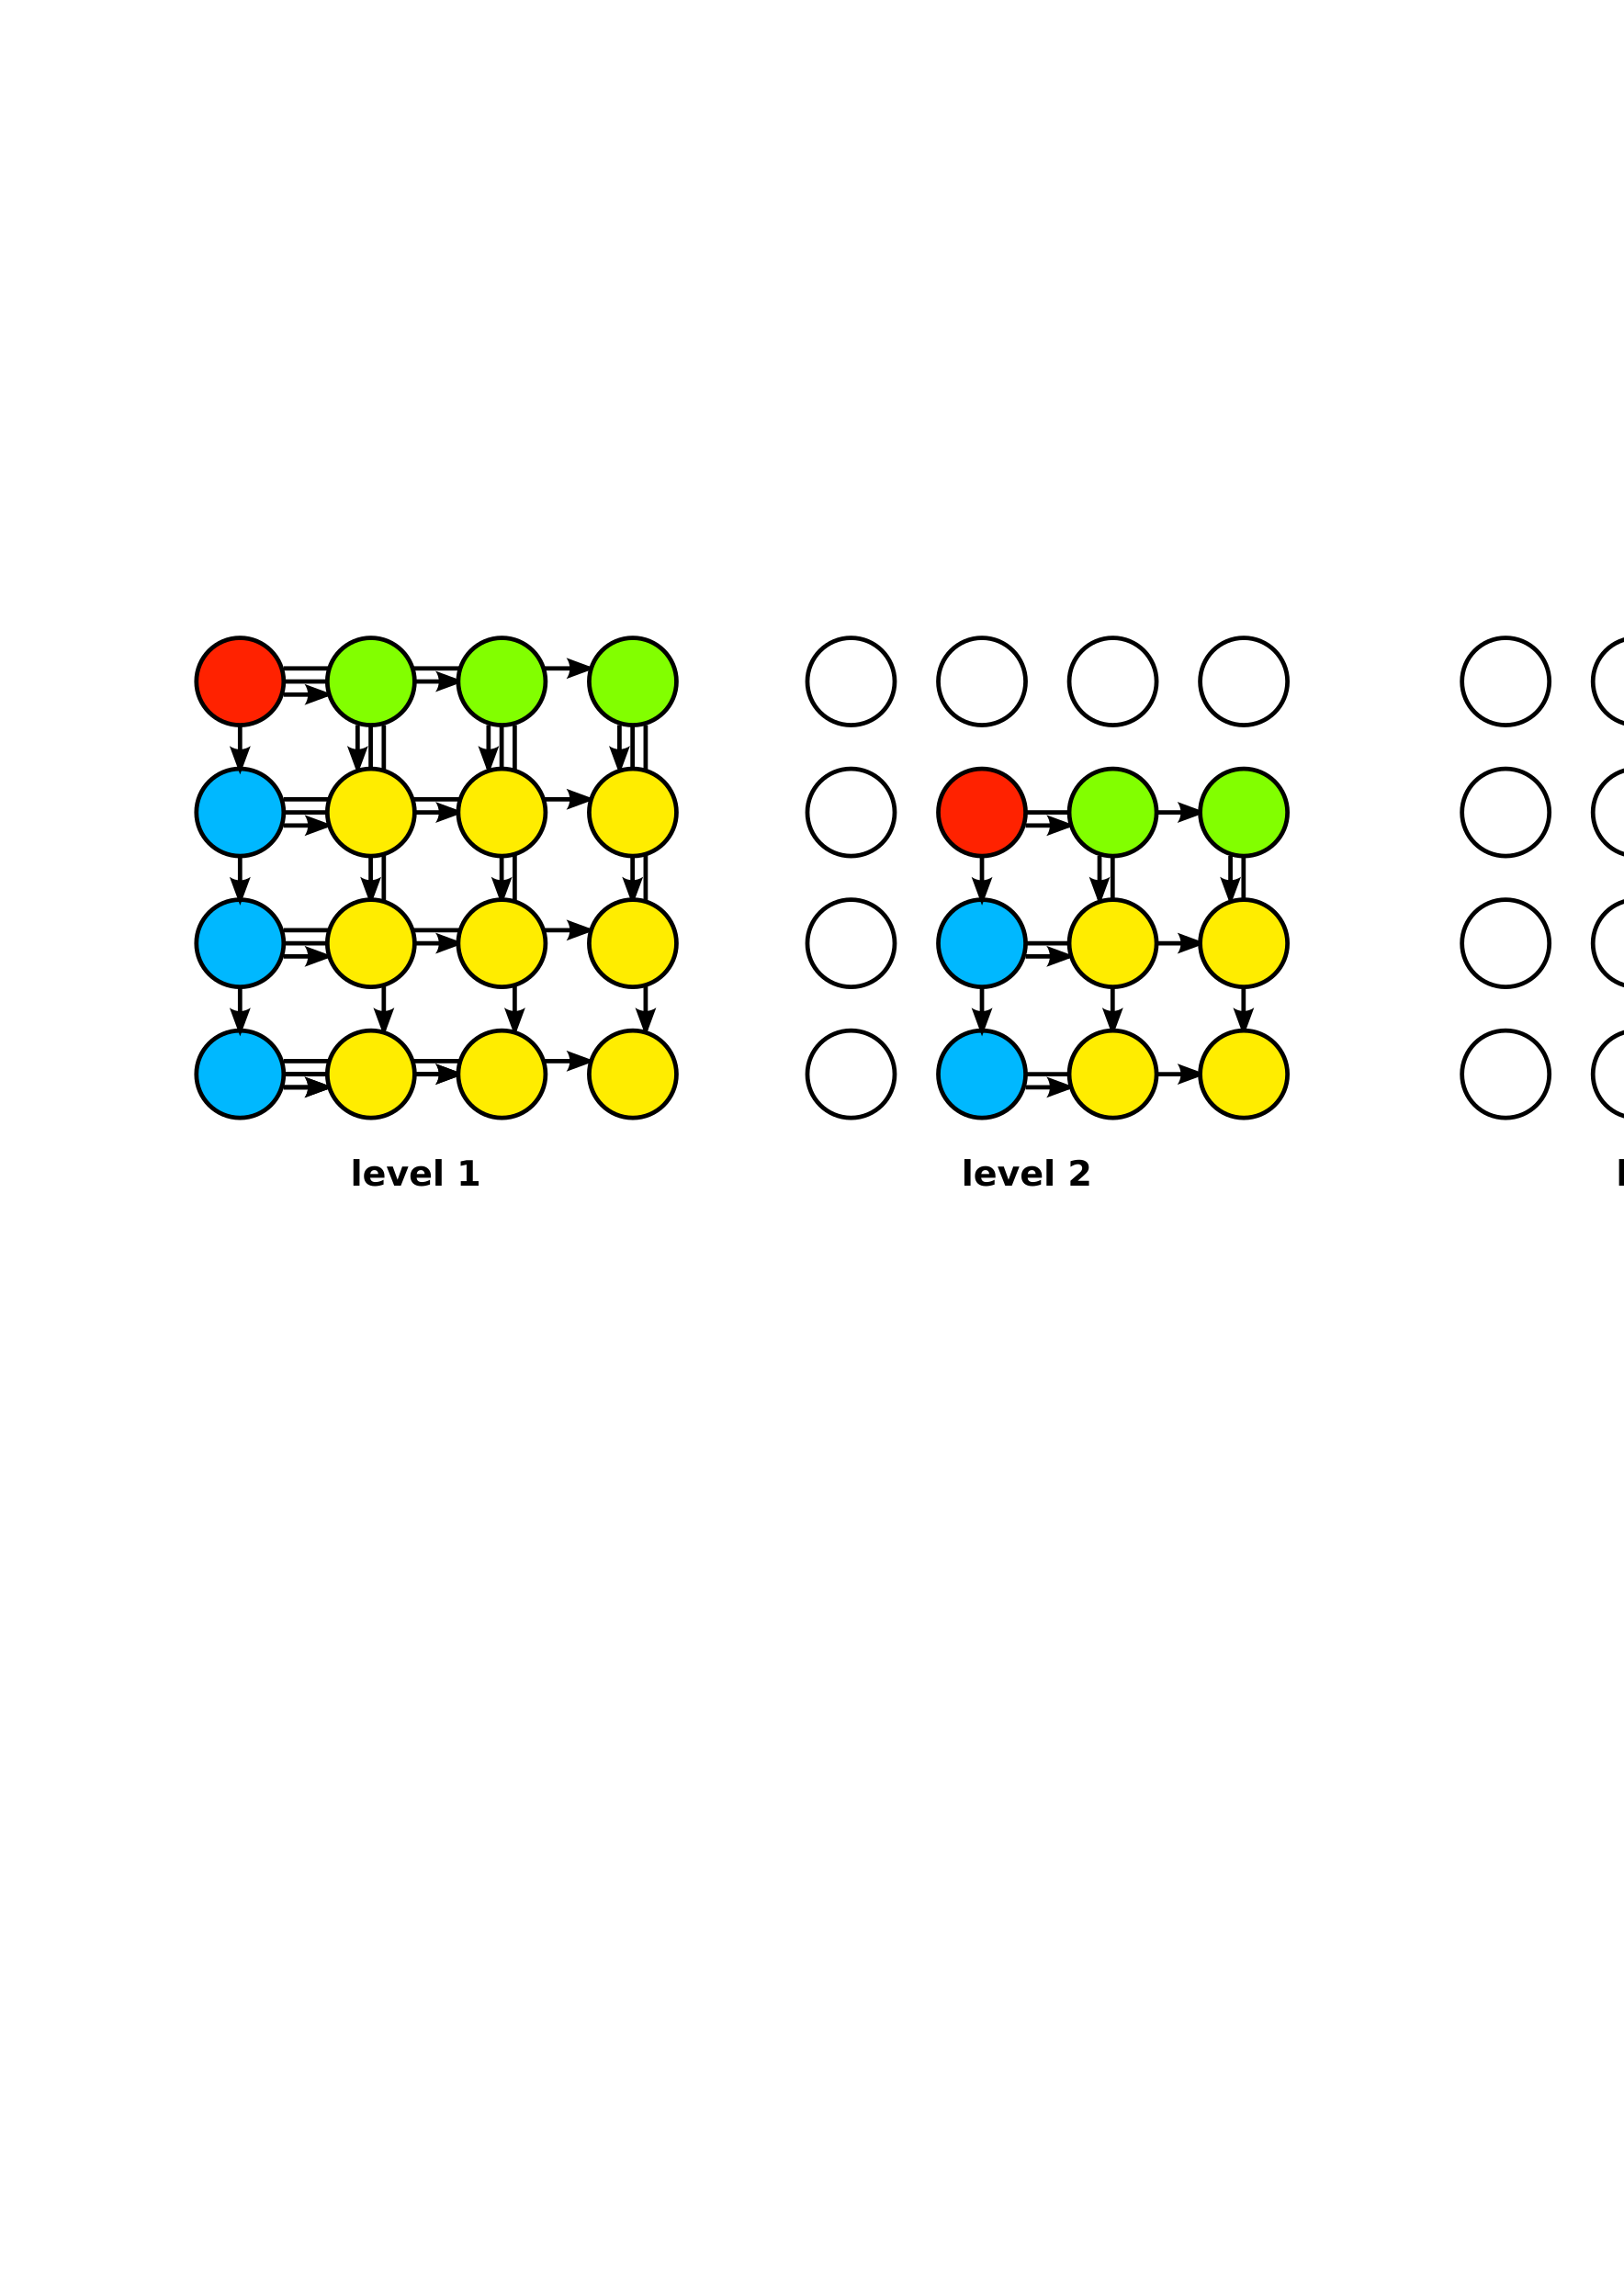
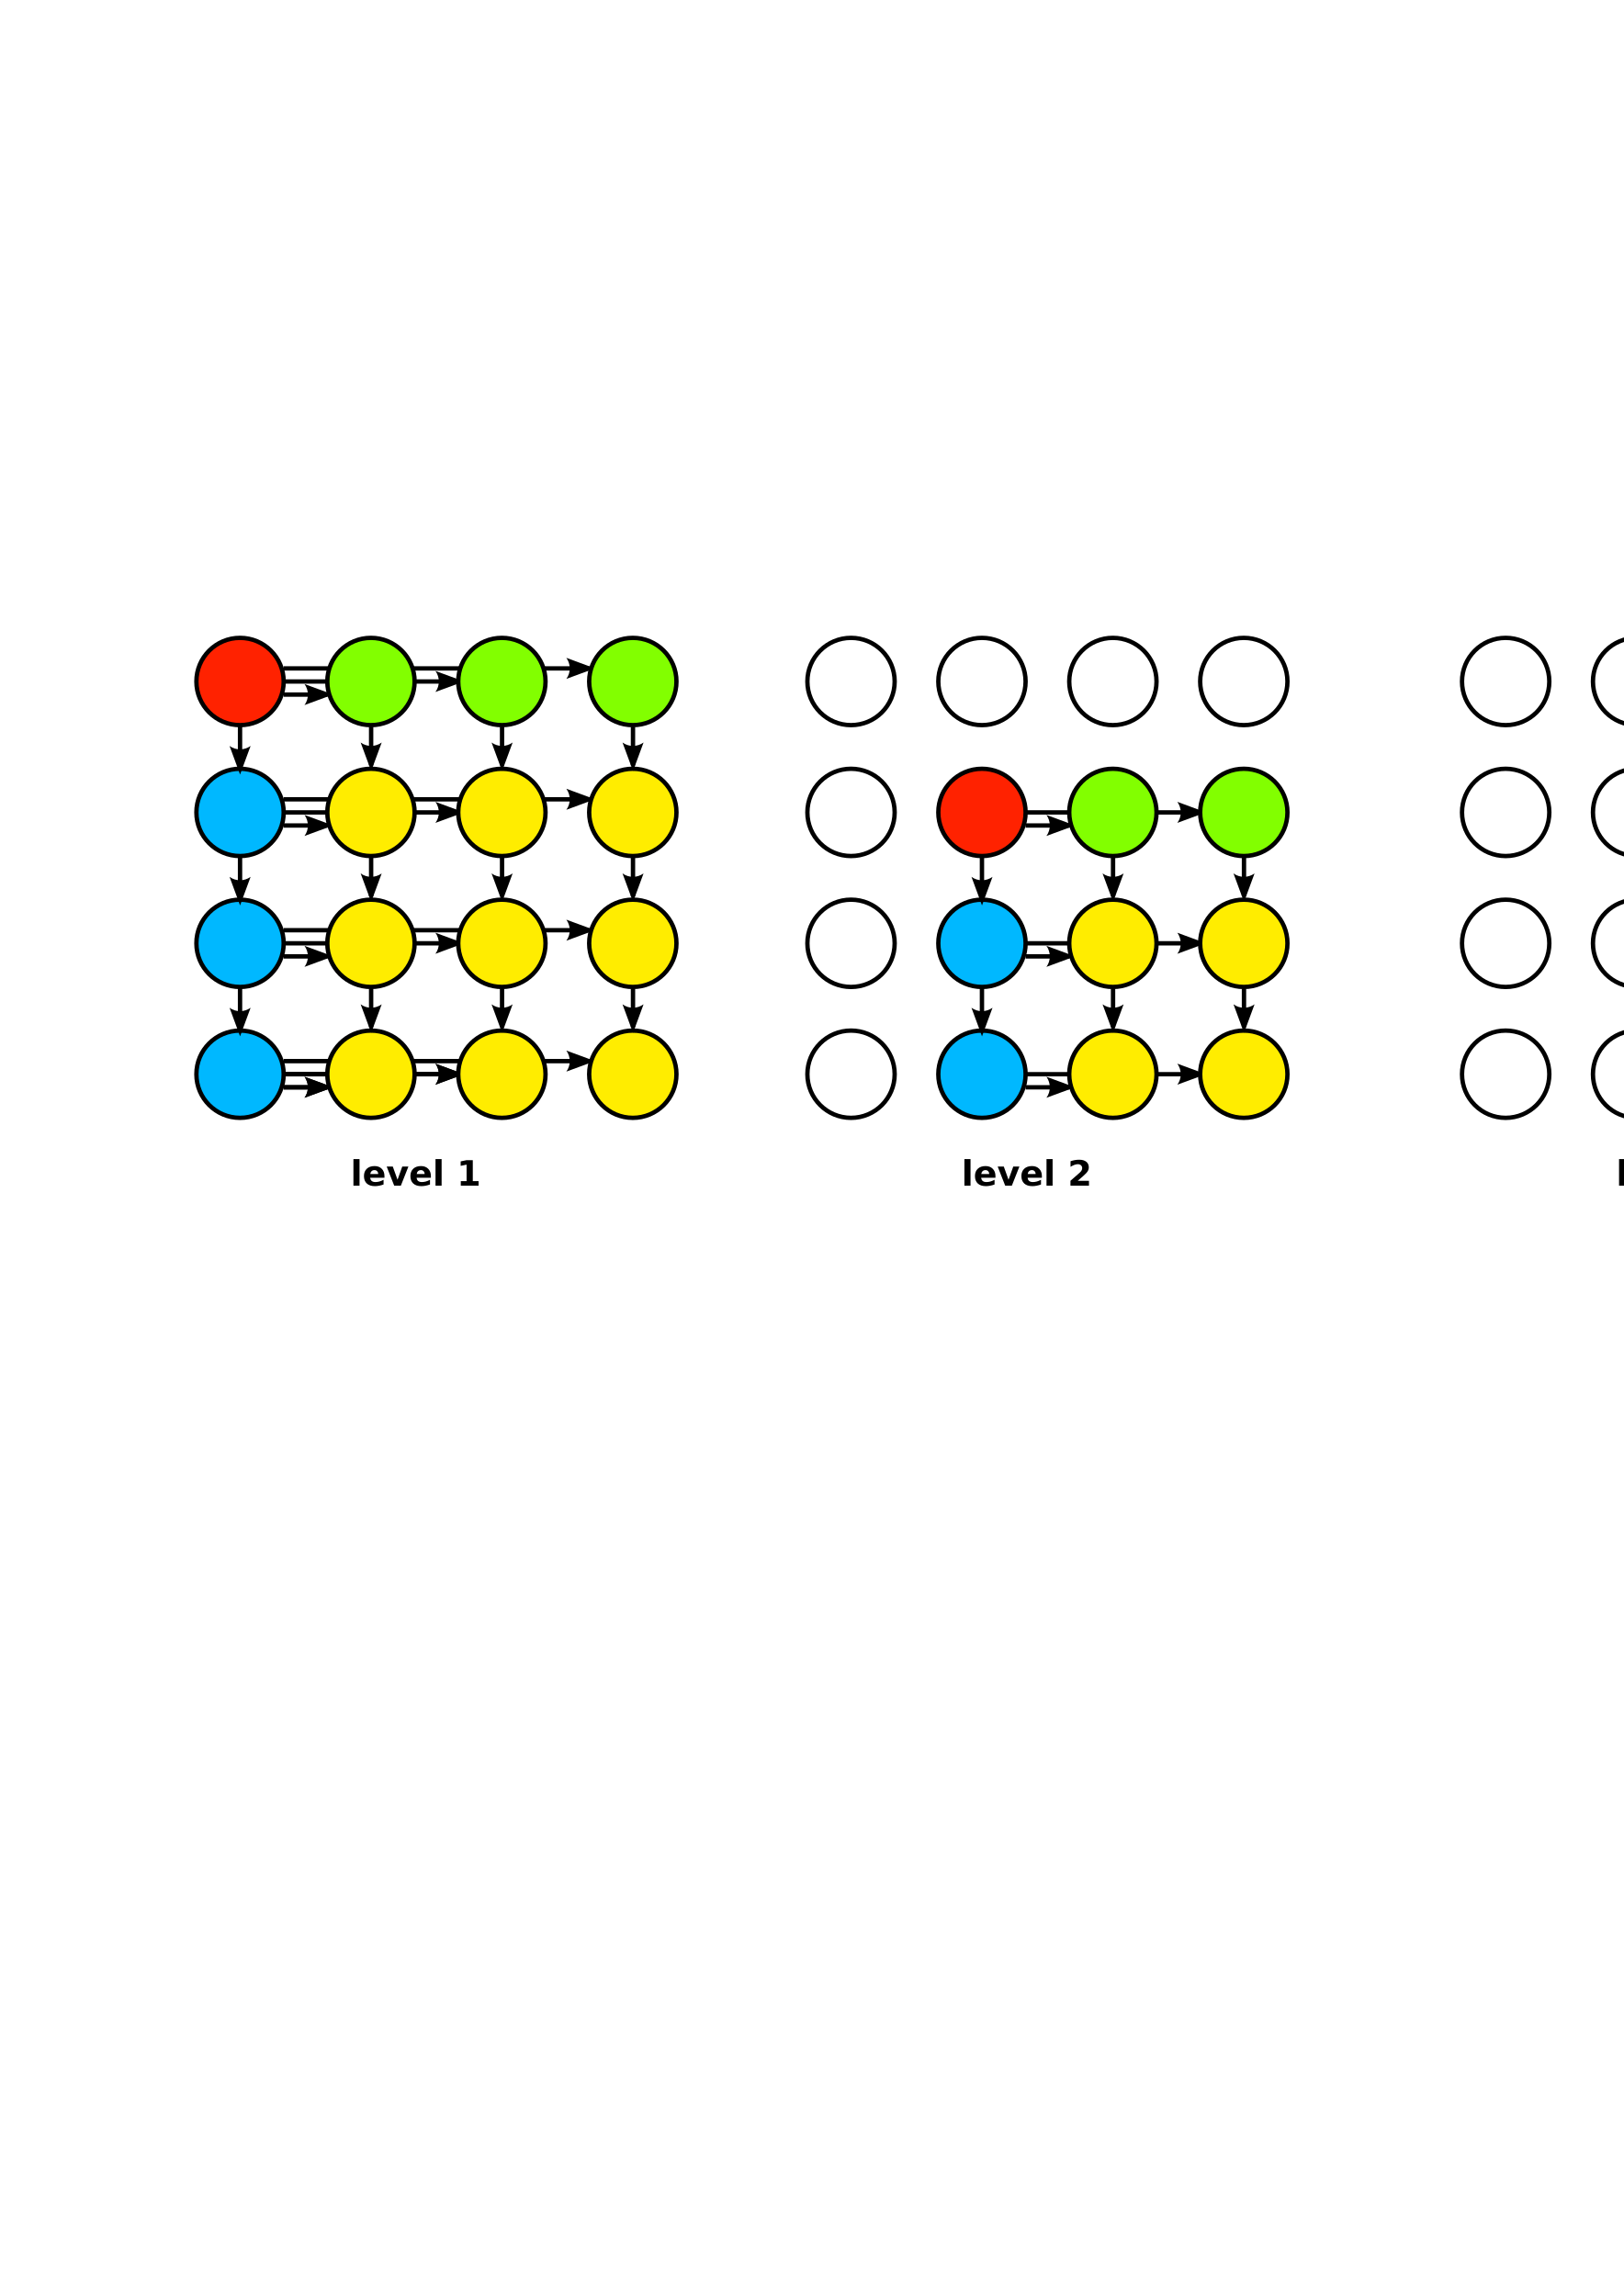
<svg xmlns="http://www.w3.org/2000/svg" width="744.094" height="1052.362" id="svg7899" version="1.1">
  <defs id="defs7901">
    <marker orient="auto" refY="0.0" refX="0.0" id="Arrow2Mend" style="overflow:visible;">
      <path id="path3854" style="fill-rule:evenodd;stroke-width:0.625;stroke-linejoin:round;" d="M 8.719,4.034 L -2.207,0.016 L 8.719,-4.002 C 6.973,-1.63 6.983,1.616 8.719,4.034 z " transform="scale(0.6) rotate(180) translate(0,0)" />
    </marker>
  </defs>
  <g id="layer1">
-     <g id="g8896" transform="matrix(0,1,-1,0,662.2463,202.3081)">
-       <path style="fill:none;stroke:#000000;stroke-width:2;stroke-linecap:butt;stroke-linejoin:miter;stroke-miterlimit:4;stroke-opacity:1;stroke-dasharray:none;marker-end:url(#Arrow2Mend)" d="m 130,366.362 140,0" id="path8898" />
-       <path id="path8900" d="m 130,372.362 80,0" style="fill:none;stroke:#000000;stroke-width:2;stroke-linecap:butt;stroke-linejoin:miter;stroke-miterlimit:4;stroke-opacity:1;stroke-dasharray:none;marker-end:url(#Arrow2Mend)" />
-       <path style="fill:none;stroke:#000000;stroke-width:2;stroke-linecap:butt;stroke-linejoin:miter;stroke-miterlimit:4;stroke-opacity:1;stroke-dasharray:none;marker-end:url(#Arrow2Mend)" d="m 130,378.362 20,0" id="path8902" />
-     </g>
-     <g transform="matrix(0,1,-1,0,602.2463,202.3081)" id="g8888">
-       <path id="path8890" d="m 130,366.362 140,0" style="fill:none;stroke:#000000;stroke-width:2;stroke-linecap:butt;stroke-linejoin:miter;stroke-miterlimit:4;stroke-opacity:1;stroke-dasharray:none;marker-end:url(#Arrow2Mend)" />
-       <path style="fill:none;stroke:#000000;stroke-width:2;stroke-linecap:butt;stroke-linejoin:miter;stroke-miterlimit:4;stroke-opacity:1;stroke-dasharray:none;marker-end:url(#Arrow2Mend)" d="m 130,372.362 80,0" id="path8892" />
-       <path id="path8894" d="m 130,378.362 20,0" style="fill:none;stroke:#000000;stroke-width:2;stroke-linecap:butt;stroke-linejoin:miter;stroke-miterlimit:4;stroke-opacity:1;stroke-dasharray:none;marker-end:url(#Arrow2Mend)" />
-     </g>
-     <g id="g8883" transform="matrix(0,1,-1,0,542.2463,202.3081)">
-       <path style="fill:none;stroke:#000000;stroke-width:2;stroke-linecap:butt;stroke-linejoin:miter;stroke-miterlimit:4;stroke-opacity:1;stroke-dasharray:none;marker-end:url(#Arrow2Mend)" d="m 130,366.362 140,0" id="path8877" />
-       <path id="path8879" d="m 130,372.362 80,0" style="fill:none;stroke:#000000;stroke-width:2;stroke-linecap:butt;stroke-linejoin:miter;stroke-miterlimit:4;stroke-opacity:1;stroke-dasharray:none;marker-end:url(#Arrow2Mend)" />
-       <path style="fill:none;stroke:#000000;stroke-width:2;stroke-linecap:butt;stroke-linejoin:miter;stroke-miterlimit:4;stroke-opacity:1;stroke-dasharray:none;marker-end:url(#Arrow2Mend)" d="m 130,378.362 20,0" id="path8881" />
-     </g>
+     <path id="path8881" d="m 170.079,333.071 0,17.717" style="fill:none;stroke:#000000;stroke-width:2;stroke-linecap:butt;stroke-linejoin:miter;stroke-miterlimit:4;stroke-opacity:1;stroke-dasharray:none;marker-end:url(#Arrow2Mend)" />
    <path style="fill:none;stroke:#000000;stroke-width:2;stroke-linecap:butt;stroke-linejoin:miter;stroke-miterlimit:4;stroke-opacity:1;stroke-dasharray:none;marker-end:url(#Arrow2Mend)" d="m 130,486.362 140,0" id="path8865" />
    <path style="fill:none;stroke:#000000;stroke-width:2;stroke-linecap:butt;stroke-linejoin:miter;stroke-miterlimit:4;stroke-opacity:1;stroke-dasharray:none;marker-end:url(#Arrow2Mend)" d="m 130,492.362 80,0" id="path8861" />
    <path id="path8863" d="m 130,498.362 20,0" style="fill:none;stroke:#000000;stroke-width:2;stroke-linecap:butt;stroke-linejoin:miter;stroke-miterlimit:4;stroke-opacity:1;stroke-dasharray:none;marker-end:url(#Arrow2Mend)" />
    <path id="path8867" d="m 130,492.362 80,0" style="fill:none;stroke:#000000;stroke-width:2;stroke-linecap:butt;stroke-linejoin:miter;stroke-miterlimit:4;stroke-opacity:1;stroke-dasharray:none;marker-end:url(#Arrow2Mend)" />
    <path style="fill:none;stroke:#000000;stroke-width:2;stroke-linecap:butt;stroke-linejoin:miter;stroke-miterlimit:4;stroke-opacity:1;stroke-dasharray:none;marker-end:url(#Arrow2Mend)" d="m 130,498.362 20,0" id="path8869" />
    <path style="fill:none;stroke:#000000;stroke-width:2;stroke-linecap:butt;stroke-linejoin:miter;stroke-miterlimit:4;stroke-opacity:1;stroke-dasharray:none;marker-end:url(#Arrow2Mend)" d="m 130,426.362 140,0" id="path8853" />
    <path id="path8855" d="m 130,432.362 80,0" style="fill:none;stroke:#000000;stroke-width:2;stroke-linecap:butt;stroke-linejoin:miter;stroke-miterlimit:4;stroke-opacity:1;stroke-dasharray:none;marker-end:url(#Arrow2Mend)" />
    <path style="fill:none;stroke:#000000;stroke-width:2;stroke-linecap:butt;stroke-linejoin:miter;stroke-miterlimit:4;stroke-opacity:1;stroke-dasharray:none;marker-end:url(#Arrow2Mend)" d="m 130,438.362 20,0" id="path8857" />
    <path id="path8847" d="m 130,366.362 140,0" style="fill:none;stroke:#000000;stroke-width:2;stroke-linecap:butt;stroke-linejoin:miter;stroke-miterlimit:4;stroke-opacity:1;stroke-dasharray:none;marker-end:url(#Arrow2Mend)" />
    <path style="fill:none;stroke:#000000;stroke-width:2;stroke-linecap:butt;stroke-linejoin:miter;stroke-miterlimit:4;stroke-opacity:1;stroke-dasharray:none;marker-end:url(#Arrow2Mend)" d="m 130,372.362 80,0" id="path8849" />
    <path id="path8851" d="m 130,378.362 20,0" style="fill:none;stroke:#000000;stroke-width:2;stroke-linecap:butt;stroke-linejoin:miter;stroke-miterlimit:4;stroke-opacity:1;stroke-dasharray:none;marker-end:url(#Arrow2Mend)" />
    <path style="fill:none;stroke:#000000;stroke-width:2;stroke-linecap:butt;stroke-linejoin:miter;stroke-miterlimit:4;stroke-opacity:1;stroke-dasharray:none;marker-end:url(#Arrow2Mend)" d="m 130,306.362 140,0" id="path8653" />
    <path id="path8837" d="m 130,312.362 80,0" style="fill:none;stroke:#000000;stroke-width:2;stroke-linecap:butt;stroke-linejoin:miter;stroke-miterlimit:4;stroke-opacity:1;stroke-dasharray:none;marker-end:url(#Arrow2Mend)" />
    <path style="fill:none;stroke:#000000;stroke-width:2;stroke-linecap:butt;stroke-linejoin:miter;stroke-miterlimit:4;stroke-opacity:1;stroke-dasharray:none;marker-end:url(#Arrow2Mend)" d="m 130,318.362 20,0" id="path8839" />
    <path style="fill:#ff2200;fill-opacity:1;stroke:#000000;stroke-width:2;stroke-linejoin:miter;stroke-miterlimit:4;stroke-opacity:1;stroke-dasharray:none;stroke-dashoffset:0" id="path7909" d="m 130,372.362 a 20,20 0 1 1 -40,0 20,20 0 1 1 40,0 z" transform="translate(0,-60)" />
    <path style="fill:#82ff00;fill-opacity:1;stroke:#000000;stroke-width:2;stroke-linejoin:miter;stroke-miterlimit:4;stroke-opacity:1;stroke-dasharray:none;stroke-dashoffset:0" id="path8421" d="m 130,372.362 a 20,20 0 1 1 -40,0 20,20 0 1 1 40,0 z" transform="translate(60,-60)" />
    <path transform="translate(120,-60)" d="m 130,372.362 a 20,20 0 1 1 -40,0 20,20 0 1 1 40,0 z" id="path8423" style="fill:#82ff00;fill-opacity:1;stroke:#000000;stroke-width:2;stroke-linejoin:miter;stroke-miterlimit:4;stroke-opacity:1;stroke-dasharray:none;stroke-dashoffset:0" />
    <path style="fill:#82ff00;fill-opacity:1;stroke:#000000;stroke-width:2;stroke-linejoin:miter;stroke-miterlimit:4;stroke-opacity:1;stroke-dasharray:none;stroke-dashoffset:0" id="path8425" d="m 130,372.362 a 20,20 0 1 1 -40,0 20,20 0 1 1 40,0 z" transform="translate(180,-60)" />
    <path d="m 130,372.362 a 20,20 0 1 1 -40,0 20,20 0 1 1 40,0 z" id="path8427" style="fill:#00b8ff;fill-opacity:1;stroke:#000000;stroke-width:2;stroke-linejoin:miter;stroke-miterlimit:4;stroke-opacity:1;stroke-dasharray:none;stroke-dashoffset:0" />
    <path transform="translate(60,0)" d="m 130,372.362 a 20,20 0 1 1 -40,0 20,20 0 1 1 40,0 z" id="path8429" style="fill:#ffed00;fill-opacity:1;stroke:#000000;stroke-width:2;stroke-linejoin:miter;stroke-miterlimit:4;stroke-opacity:1;stroke-dasharray:none;stroke-dashoffset:0" />
    <path style="fill:#ffed00;fill-opacity:1;stroke:#000000;stroke-width:2;stroke-linejoin:miter;stroke-miterlimit:4;stroke-opacity:1;stroke-dasharray:none;stroke-dashoffset:0" id="path8431" d="m 130,372.362 a 20,20 0 1 1 -40,0 20,20 0 1 1 40,0 z" transform="translate(120,0)" />
    <path transform="translate(180,0)" d="m 130,372.362 a 20,20 0 1 1 -40,0 20,20 0 1 1 40,0 z" id="path8433" style="fill:#ffed00;fill-opacity:1;stroke:#000000;stroke-width:2;stroke-linejoin:miter;stroke-miterlimit:4;stroke-opacity:1;stroke-dasharray:none;stroke-dashoffset:0" />
    <path d="m 130,372.362 a 20,20 0 1 1 -40,0 20,20 0 1 1 40,0 z" id="path8435" style="fill:#00b8ff;fill-opacity:1;stroke:#000000;stroke-width:2;stroke-linejoin:miter;stroke-miterlimit:4;stroke-opacity:1;stroke-dasharray:none;stroke-dashoffset:0" transform="translate(0,60)" />
    <path transform="translate(60,60)" d="m 130,372.362 a 20,20 0 1 1 -40,0 20,20 0 1 1 40,0 z" id="path8437" style="fill:#ffed00;fill-opacity:1;stroke:#000000;stroke-width:2;stroke-linejoin:miter;stroke-miterlimit:4;stroke-opacity:1;stroke-dasharray:none;stroke-dashoffset:0" />
    <path style="fill:#ffed00;fill-opacity:1;stroke:#000000;stroke-width:2;stroke-linejoin:miter;stroke-miterlimit:4;stroke-opacity:1;stroke-dasharray:none;stroke-dashoffset:0" id="path8439" d="m 130,372.362 a 20,20 0 1 1 -40,0 20,20 0 1 1 40,0 z" transform="translate(120,60)" />
    <path transform="translate(180,60)" d="m 130,372.362 a 20,20 0 1 1 -40,0 20,20 0 1 1 40,0 z" id="path8441" style="fill:#ffed00;fill-opacity:1;stroke:#000000;stroke-width:2;stroke-linejoin:miter;stroke-miterlimit:4;stroke-opacity:1;stroke-dasharray:none;stroke-dashoffset:0" />
    <path transform="translate(0,120)" style="fill:#00b8ff;fill-opacity:1;stroke:#000000;stroke-width:2;stroke-linejoin:miter;stroke-miterlimit:4;stroke-opacity:1;stroke-dasharray:none;stroke-dashoffset:0" id="path8443" d="m 130,372.362 a 20,20 0 1 1 -40,0 20,20 0 1 1 40,0 z" />
    <path style="fill:#ffed00;fill-opacity:1;stroke:#000000;stroke-width:2;stroke-linejoin:miter;stroke-miterlimit:4;stroke-opacity:1;stroke-dasharray:none;stroke-dashoffset:0" id="path8445" d="m 130,372.362 a 20,20 0 1 1 -40,0 20,20 0 1 1 40,0 z" transform="translate(60,120)" />
    <path transform="translate(120,120)" d="m 130,372.362 a 20,20 0 1 1 -40,0 20,20 0 1 1 40,0 z" id="path8447" style="fill:#ffed00;fill-opacity:1;stroke:#000000;stroke-width:2;stroke-linejoin:miter;stroke-miterlimit:4;stroke-opacity:1;stroke-dasharray:none;stroke-dashoffset:0" />
    <path style="fill:#ffed00;fill-opacity:1;stroke:#000000;stroke-width:2;stroke-linejoin:miter;stroke-miterlimit:4;stroke-opacity:1;stroke-dasharray:none;stroke-dashoffset:0" id="path8449" d="m 130,372.362 a 20,20 0 1 1 -40,0 20,20 0 1 1 40,0 z" transform="translate(180,120)" />
    <path id="path8841" d="m 110,332.362 0,20" style="fill:none;stroke:#000000;stroke-width:2;stroke-linecap:butt;stroke-linejoin:miter;stroke-miterlimit:4;stroke-opacity:1;stroke-dasharray:none;marker-end:url(#Arrow2Mend)" />
    <path style="fill:none;stroke:#000000;stroke-width:2;stroke-linecap:butt;stroke-linejoin:miter;stroke-miterlimit:4;stroke-opacity:1;stroke-dasharray:none;marker-end:url(#Arrow2Mend)" d="m 110,392.362 0,20" id="path8843" />
    <path id="path8845" d="m 110,452.362 0,20" style="fill:none;stroke:#000000;stroke-width:2;stroke-linecap:butt;stroke-linejoin:miter;stroke-miterlimit:4;stroke-opacity:1;stroke-dasharray:none;marker-end:url(#Arrow2Mend)" />
-     <path style="fill:none;stroke:#000000;stroke-width:2;stroke-linecap:butt;stroke-linejoin:miter;stroke-miterlimit:4;stroke-opacity:1;stroke-dasharray:none;marker-end:url(#Arrow2Mend)" d="m 569.884,392.308 0,80" id="path8916" />
-     <path id="path8918" d="m 563.884,392.308 0,20" style="fill:none;stroke:#000000;stroke-width:2;stroke-linecap:butt;stroke-linejoin:miter;stroke-miterlimit:4;stroke-opacity:1;stroke-dasharray:none;marker-end:url(#Arrow2Mend)" />
-     <path id="path8924" d="m 509.884,392.308 0,80" style="fill:none;stroke:#000000;stroke-width:2;stroke-linecap:butt;stroke-linejoin:miter;stroke-miterlimit:4;stroke-opacity:1;stroke-dasharray:none;marker-end:url(#Arrow2Mend)" />
-     <path style="fill:none;stroke:#000000;stroke-width:2;stroke-linecap:butt;stroke-linejoin:miter;stroke-miterlimit:4;stroke-opacity:1;stroke-dasharray:none;marker-end:url(#Arrow2Mend)" d="m 503.884,392.308 0,20" id="path8926" />
    <path style="fill:none;stroke:#000000;stroke-width:2;stroke-linecap:butt;stroke-linejoin:miter;stroke-miterlimit:4;stroke-opacity:1;stroke-dasharray:none;marker-end:url(#Arrow2Mend)" d="m 470,492.362 80,0" id="path8940" />
    <path id="path8942" d="m 470,498.362 20,0" style="fill:none;stroke:#000000;stroke-width:2;stroke-linecap:butt;stroke-linejoin:miter;stroke-miterlimit:4;stroke-opacity:1;stroke-dasharray:none;marker-end:url(#Arrow2Mend)" />
    <path id="path8946" d="m 470,432.362 80,0" style="fill:none;stroke:#000000;stroke-width:2;stroke-linecap:butt;stroke-linejoin:miter;stroke-miterlimit:4;stroke-opacity:1;stroke-dasharray:none;marker-end:url(#Arrow2Mend)" />
    <path style="fill:none;stroke:#000000;stroke-width:2;stroke-linecap:butt;stroke-linejoin:miter;stroke-miterlimit:4;stroke-opacity:1;stroke-dasharray:none;marker-end:url(#Arrow2Mend)" d="m 470,438.362 20,0" id="path8948" />
    <path style="fill:none;stroke:#000000;stroke-width:2;stroke-linecap:butt;stroke-linejoin:miter;stroke-miterlimit:4;stroke-opacity:1;stroke-dasharray:none;marker-end:url(#Arrow2Mend)" d="m 470,372.362 80,0" id="path8952" />
    <path id="path8954" d="m 470,378.362 20,0" style="fill:none;stroke:#000000;stroke-width:2;stroke-linecap:butt;stroke-linejoin:miter;stroke-miterlimit:4;stroke-opacity:1;stroke-dasharray:none;marker-end:url(#Arrow2Mend)" />
    <path d="m 130,372.362 a 20,20 0 1 1 -40,0 20,20 0 1 1 40,0 z" id="path8956" style="fill:#ff2200;fill-opacity:1;stroke:#000000;stroke-width:2;stroke-linejoin:miter;stroke-miterlimit:4;stroke-opacity:1;stroke-dasharray:none;stroke-dashoffset:0" transform="translate(340,0)" />
    <path transform="translate(400,0)" d="m 130,372.362 a 20,20 0 1 1 -40,0 20,20 0 1 1 40,0 z" id="path8958" style="fill:#82ff00;fill-opacity:1;stroke:#000000;stroke-width:2;stroke-linejoin:miter;stroke-miterlimit:4;stroke-opacity:1;stroke-dasharray:none;stroke-dashoffset:0" />
    <path style="fill:#82ff00;fill-opacity:1;stroke:#000000;stroke-width:2;stroke-linejoin:miter;stroke-miterlimit:4;stroke-opacity:1;stroke-dasharray:none;stroke-dashoffset:0" id="path8960" d="m 130,372.362 a 20,20 0 1 1 -40,0 20,20 0 1 1 40,0 z" transform="translate(460,0)" />
    <path style="fill:#00b8ff;fill-opacity:1;stroke:#000000;stroke-width:2;stroke-linejoin:miter;stroke-miterlimit:4;stroke-opacity:1;stroke-dasharray:none;stroke-dashoffset:0" id="path8964" d="m 130,372.362 a 20,20 0 1 1 -40,0 20,20 0 1 1 40,0 z" transform="translate(340,60)" />
    <path style="fill:#ffed00;fill-opacity:1;stroke:#000000;stroke-width:2;stroke-linejoin:miter;stroke-miterlimit:4;stroke-opacity:1;stroke-dasharray:none;stroke-dashoffset:0" id="path8966" d="m 130,372.362 a 20,20 0 1 1 -40,0 20,20 0 1 1 40,0 z" transform="translate(400,60)" />
    <path transform="translate(460,60)" d="m 130,372.362 a 20,20 0 1 1 -40,0 20,20 0 1 1 40,0 z" id="path8968" style="fill:#ffed00;fill-opacity:1;stroke:#000000;stroke-width:2;stroke-linejoin:miter;stroke-miterlimit:4;stroke-opacity:1;stroke-dasharray:none;stroke-dashoffset:0" />
    <path transform="translate(340,120)" style="fill:#00b8ff;fill-opacity:1;stroke:#000000;stroke-width:2;stroke-linejoin:miter;stroke-miterlimit:4;stroke-opacity:1;stroke-dasharray:none;stroke-dashoffset:0" id="path8972" d="m 130,372.362 a 20,20 0 1 1 -40,0 20,20 0 1 1 40,0 z" />
    <path style="fill:#ffed00;fill-opacity:1;stroke:#000000;stroke-width:2;stroke-linejoin:miter;stroke-miterlimit:4;stroke-opacity:1;stroke-dasharray:none;stroke-dashoffset:0" id="path8974" d="m 130,372.362 a 20,20 0 1 1 -40,0 20,20 0 1 1 40,0 z" transform="translate(400,120)" />
    <path transform="translate(460,120)" d="m 130,372.362 a 20,20 0 1 1 -40,0 20,20 0 1 1 40,0 z" id="path8976" style="fill:#ffed00;fill-opacity:1;stroke:#000000;stroke-width:2;stroke-linejoin:miter;stroke-miterlimit:4;stroke-opacity:1;stroke-dasharray:none;stroke-dashoffset:0" />
    <path style="fill:none;stroke:#000000;stroke-width:2;stroke-linecap:butt;stroke-linejoin:miter;stroke-miterlimit:4;stroke-opacity:1;stroke-dasharray:none;marker-end:url(#Arrow2Mend)" d="m 450,392.362 0,20" id="path8988" />
    <path id="path8990" d="m 450,452.362 0,20" style="fill:none;stroke:#000000;stroke-width:2;stroke-linecap:butt;stroke-linejoin:miter;stroke-miterlimit:4;stroke-opacity:1;stroke-dasharray:none;marker-end:url(#Arrow2Mend)" />
-     <path id="path9006" d="m 863.884,452.308 0,20" style="fill:none;stroke:#000000;stroke-width:2;stroke-linecap:butt;stroke-linejoin:miter;stroke-miterlimit:4;stroke-opacity:1;stroke-dasharray:none;marker-end:url(#Arrow2Mend)" />
+     <path id="path9006" d="m 869.884,452.308 0,20" style="fill:none;stroke:#000000;stroke-width:2;stroke-linecap:butt;stroke-linejoin:miter;stroke-miterlimit:4;stroke-opacity:1;stroke-dasharray:none;marker-end:url(#Arrow2Mend)" />
    <path id="path9014" d="m 830,498.362 20,0" style="fill:none;stroke:#000000;stroke-width:2;stroke-linecap:butt;stroke-linejoin:miter;stroke-miterlimit:4;stroke-opacity:1;stroke-dasharray:none;marker-end:url(#Arrow2Mend)" />
    <path style="fill:none;stroke:#000000;stroke-width:2;stroke-linecap:butt;stroke-linejoin:miter;stroke-miterlimit:4;stroke-opacity:1;stroke-dasharray:none;marker-end:url(#Arrow2Mend)" d="m 830,438.362 20,0" id="path9018" />
    <path transform="translate(700,60)" style="fill:#ff2200;fill-opacity:1;stroke:#000000;stroke-width:2;stroke-linejoin:miter;stroke-miterlimit:4;stroke-opacity:1;stroke-dasharray:none;stroke-dashoffset:0" id="path9020" d="m 130,372.362 a 20,20 0 1 1 -40,0 20,20 0 1 1 40,0 z" />
    <path style="fill:#82ff00;fill-opacity:1;stroke:#000000;stroke-width:2;stroke-linejoin:miter;stroke-miterlimit:4;stroke-opacity:1;stroke-dasharray:none;stroke-dashoffset:0" id="path9022" d="m 130,372.362 a 20,20 0 1 1 -40,0 20,20 0 1 1 40,0 z" transform="translate(760,60)" />
    <path d="m 130,372.362 a 20,20 0 1 1 -40,0 20,20 0 1 1 40,0 z" id="path9026" style="fill:#00b8ff;fill-opacity:1;stroke:#000000;stroke-width:2;stroke-linejoin:miter;stroke-miterlimit:4;stroke-opacity:1;stroke-dasharray:none;stroke-dashoffset:0" transform="translate(700,120)" />
    <path transform="translate(760,120)" d="m 130,372.362 a 20,20 0 1 1 -40,0 20,20 0 1 1 40,0 z" id="path9028" style="fill:#ffed00;fill-opacity:1;stroke:#000000;stroke-width:2;stroke-linejoin:miter;stroke-miterlimit:4;stroke-opacity:1;stroke-dasharray:none;stroke-dashoffset:0" />
    <path id="path9038" d="m 810,452.362 0,20" style="fill:none;stroke:#000000;stroke-width:2;stroke-linecap:butt;stroke-linejoin:miter;stroke-miterlimit:4;stroke-opacity:1;stroke-dasharray:none;marker-end:url(#Arrow2Mend)" />
    <path d="m 130,372.362 a 20,20 0 1 1 -40,0 20,20 0 1 1 40,0 z" id="path9042" style="fill:#ff2200;fill-opacity:1;stroke:#000000;stroke-width:2;stroke-linejoin:miter;stroke-miterlimit:4;stroke-opacity:1;stroke-dasharray:none;stroke-dashoffset:0" transform="translate(1060,120)" />
    <path transform="translate(280,-60)" d="m 130,372.362 a 20,20 0 1 1 -40,0 20,20 0 1 1 40,0 z" id="path9044" style="fill:none;stroke:#000000;stroke-width:2;stroke-linejoin:miter;stroke-miterlimit:4;stroke-opacity:1;stroke-dasharray:none;stroke-dashoffset:0" />
    <path transform="translate(340,-60)" d="m 130,372.362 a 20,20 0 1 1 -40,0 20,20 0 1 1 40,0 z" id="path9046" style="fill:none;stroke:#000000;stroke-width:2;stroke-linejoin:miter;stroke-miterlimit:4;stroke-opacity:1;stroke-dasharray:none;stroke-dashoffset:0" />
    <path style="fill:none;stroke:#000000;stroke-width:2;stroke-linejoin:miter;stroke-miterlimit:4;stroke-opacity:1;stroke-dasharray:none;stroke-dashoffset:0" id="path9048" d="m 130,372.362 a 20,20 0 1 1 -40,0 20,20 0 1 1 40,0 z" transform="translate(400,-60)" />
    <path transform="translate(460,-60)" d="m 130,372.362 a 20,20 0 1 1 -40,0 20,20 0 1 1 40,0 z" id="path9050" style="fill:none;stroke:#000000;stroke-width:2;stroke-linejoin:miter;stroke-miterlimit:4;stroke-opacity:1;stroke-dasharray:none;stroke-dashoffset:0" />
    <path style="fill:none;stroke:#000000;stroke-width:2;stroke-linejoin:miter;stroke-miterlimit:4;stroke-opacity:1;stroke-dasharray:none;stroke-dashoffset:0" id="path9052" d="m 130,372.362 a 20,20 0 1 1 -40,0 20,20 0 1 1 40,0 z" transform="translate(280,0)" />
    <path transform="translate(280,60)" style="fill:none;stroke:#000000;stroke-width:2;stroke-linejoin:miter;stroke-miterlimit:4;stroke-opacity:1;stroke-dasharray:none;stroke-dashoffset:0" id="path9054" d="m 130,372.362 a 20,20 0 1 1 -40,0 20,20 0 1 1 40,0 z" />
    <path d="m 130,372.362 a 20,20 0 1 1 -40,0 20,20 0 1 1 40,0 z" id="path9056" style="fill:none;stroke:#000000;stroke-width:2;stroke-linejoin:miter;stroke-miterlimit:4;stroke-opacity:1;stroke-dasharray:none;stroke-dashoffset:0" transform="translate(280,120)" />
    <path style="fill:none;stroke:#000000;stroke-width:2;stroke-linejoin:miter;stroke-miterlimit:4;stroke-opacity:1;stroke-dasharray:none;stroke-dashoffset:0" id="path9058" d="m 130,372.362 a 20,20 0 1 1 -40,0 20,20 0 1 1 40,0 z" transform="translate(580,-60)" />
    <path transform="translate(580,0)" d="m 130,372.362 a 20,20 0 1 1 -40,0 20,20 0 1 1 40,0 z" id="path9060" style="fill:none;stroke:#000000;stroke-width:2;stroke-linejoin:miter;stroke-miterlimit:4;stroke-opacity:1;stroke-dasharray:none;stroke-dashoffset:0" />
    <path d="m 130,372.362 a 20,20 0 1 1 -40,0 20,20 0 1 1 40,0 z" id="path9062" style="fill:none;stroke:#000000;stroke-width:2;stroke-linejoin:miter;stroke-miterlimit:4;stroke-opacity:1;stroke-dasharray:none;stroke-dashoffset:0" transform="translate(580,60)" />
    <path transform="translate(580,120)" style="fill:none;stroke:#000000;stroke-width:2;stroke-linejoin:miter;stroke-miterlimit:4;stroke-opacity:1;stroke-dasharray:none;stroke-dashoffset:0" id="path9064" d="m 130,372.362 a 20,20 0 1 1 -40,0 20,20 0 1 1 40,0 z" />
    <path transform="translate(640,-60)" d="m 130,372.362 a 20,20 0 1 1 -40,0 20,20 0 1 1 40,0 z" id="path9066" style="fill:none;stroke:#000000;stroke-width:2;stroke-linejoin:miter;stroke-miterlimit:4;stroke-opacity:1;stroke-dasharray:none;stroke-dashoffset:0" />
    <path style="fill:none;stroke:#000000;stroke-width:2;stroke-linejoin:miter;stroke-miterlimit:4;stroke-opacity:1;stroke-dasharray:none;stroke-dashoffset:0" id="path9068" d="m 130,372.362 a 20,20 0 1 1 -40,0 20,20 0 1 1 40,0 z" transform="translate(640,0)" />
    <path transform="translate(640,60)" style="fill:none;stroke:#000000;stroke-width:2;stroke-linejoin:miter;stroke-miterlimit:4;stroke-opacity:1;stroke-dasharray:none;stroke-dashoffset:0" id="path9070" d="m 130,372.362 a 20,20 0 1 1 -40,0 20,20 0 1 1 40,0 z" />
    <path d="m 130,372.362 a 20,20 0 1 1 -40,0 20,20 0 1 1 40,0 z" id="path9072" style="fill:none;stroke:#000000;stroke-width:2;stroke-linejoin:miter;stroke-miterlimit:4;stroke-opacity:1;stroke-dasharray:none;stroke-dashoffset:0" transform="translate(640,120)" />
    <path transform="translate(700,-60)" d="m 130,372.362 a 20,20 0 1 1 -40,0 20,20 0 1 1 40,0 z" id="path9074" style="fill:none;stroke:#000000;stroke-width:2;stroke-linejoin:miter;stroke-miterlimit:4;stroke-opacity:1;stroke-dasharray:none;stroke-dashoffset:0" />
    <path style="fill:none;stroke:#000000;stroke-width:2;stroke-linejoin:miter;stroke-miterlimit:4;stroke-opacity:1;stroke-dasharray:none;stroke-dashoffset:0" id="path9076" d="m 130,372.362 a 20,20 0 1 1 -40,0 20,20 0 1 1 40,0 z" transform="translate(700,0)" />
    <path style="fill:none;stroke:#000000;stroke-width:2;stroke-linejoin:miter;stroke-miterlimit:4;stroke-opacity:1;stroke-dasharray:none;stroke-dashoffset:0" id="path9078" d="m 130,372.362 a 20,20 0 1 1 -40,0 20,20 0 1 1 40,0 z" transform="translate(760,-60)" />
    <path transform="translate(760,0)" d="m 130,372.362 a 20,20 0 1 1 -40,0 20,20 0 1 1 40,0 z" id="path9080" style="fill:none;stroke:#000000;stroke-width:2;stroke-linejoin:miter;stroke-miterlimit:4;stroke-opacity:1;stroke-dasharray:none;stroke-dashoffset:0" />
    <path transform="translate(880,-60)" d="m 130,372.362 a 20,20 0 1 1 -40,0 20,20 0 1 1 40,0 z" id="path9098" style="fill:none;stroke:#000000;stroke-width:2;stroke-linejoin:miter;stroke-miterlimit:4;stroke-opacity:1;stroke-dasharray:none;stroke-dashoffset:0" />
    <path style="fill:none;stroke:#000000;stroke-width:2;stroke-linejoin:miter;stroke-miterlimit:4;stroke-opacity:1;stroke-dasharray:none;stroke-dashoffset:0" id="path9100" d="m 130,372.362 a 20,20 0 1 1 -40,0 20,20 0 1 1 40,0 z" transform="translate(880,0)" />
    <path transform="translate(880,60)" style="fill:none;stroke:#000000;stroke-width:2;stroke-linejoin:miter;stroke-miterlimit:4;stroke-opacity:1;stroke-dasharray:none;stroke-dashoffset:0" id="path9102" d="m 130,372.362 a 20,20 0 1 1 -40,0 20,20 0 1 1 40,0 z" />
    <path d="m 130,372.362 a 20,20 0 1 1 -40,0 20,20 0 1 1 40,0 z" id="path9104" style="fill:none;stroke:#000000;stroke-width:2;stroke-linejoin:miter;stroke-miterlimit:4;stroke-opacity:1;stroke-dasharray:none;stroke-dashoffset:0" transform="translate(880,120)" />
    <path style="fill:none;stroke:#000000;stroke-width:2;stroke-linejoin:miter;stroke-miterlimit:4;stroke-opacity:1;stroke-dasharray:none;stroke-dashoffset:0" id="path9106" d="m 130,372.362 a 20,20 0 1 1 -40,0 20,20 0 1 1 40,0 z" transform="translate(940,-60)" />
    <path transform="translate(940,0)" d="m 130,372.362 a 20,20 0 1 1 -40,0 20,20 0 1 1 40,0 z" id="path9108" style="fill:none;stroke:#000000;stroke-width:2;stroke-linejoin:miter;stroke-miterlimit:4;stroke-opacity:1;stroke-dasharray:none;stroke-dashoffset:0" />
    <path d="m 130,372.362 a 20,20 0 1 1 -40,0 20,20 0 1 1 40,0 z" id="path9110" style="fill:none;stroke:#000000;stroke-width:2;stroke-linejoin:miter;stroke-miterlimit:4;stroke-opacity:1;stroke-dasharray:none;stroke-dashoffset:0" transform="translate(940,60)" />
    <path transform="translate(940,120)" style="fill:none;stroke:#000000;stroke-width:2;stroke-linejoin:miter;stroke-miterlimit:4;stroke-opacity:1;stroke-dasharray:none;stroke-dashoffset:0" id="path9112" d="m 130,372.362 a 20,20 0 1 1 -40,0 20,20 0 1 1 40,0 z" />
    <path style="fill:none;stroke:#000000;stroke-width:2;stroke-linejoin:miter;stroke-miterlimit:4;stroke-opacity:1;stroke-dasharray:none;stroke-dashoffset:0" id="path9114" d="m 130,372.362 a 20,20 0 1 1 -40,0 20,20 0 1 1 40,0 z" transform="translate(1000,-60)" />
    <path transform="translate(1000,0)" d="m 130,372.362 a 20,20 0 1 1 -40,0 20,20 0 1 1 40,0 z" id="path9116" style="fill:none;stroke:#000000;stroke-width:2;stroke-linejoin:miter;stroke-miterlimit:4;stroke-opacity:1;stroke-dasharray:none;stroke-dashoffset:0" />
    <path transform="translate(1060,-60)" d="m 130,372.362 a 20,20 0 1 1 -40,0 20,20 0 1 1 40,0 z" id="path9118" style="fill:none;stroke:#000000;stroke-width:2;stroke-linejoin:miter;stroke-miterlimit:4;stroke-opacity:1;stroke-dasharray:none;stroke-dashoffset:0" />
    <path style="fill:none;stroke:#000000;stroke-width:2;stroke-linejoin:miter;stroke-miterlimit:4;stroke-opacity:1;stroke-dasharray:none;stroke-dashoffset:0" id="path9120" d="m 130,372.362 a 20,20 0 1 1 -40,0 20,20 0 1 1 40,0 z" transform="translate(1060,0)" />
    <path transform="translate(1000,60)" style="fill:none;stroke:#000000;stroke-width:2;stroke-linejoin:miter;stroke-miterlimit:4;stroke-opacity:1;stroke-dasharray:none;stroke-dashoffset:0" id="path9122" d="m 130,372.362 a 20,20 0 1 1 -40,0 20,20 0 1 1 40,0 z" />
    <path d="m 130,372.362 a 20,20 0 1 1 -40,0 20,20 0 1 1 40,0 z" id="path9124" style="fill:none;stroke:#000000;stroke-width:2;stroke-linejoin:miter;stroke-miterlimit:4;stroke-opacity:1;stroke-dasharray:none;stroke-dashoffset:0" transform="translate(1000,120)" />
    <path transform="translate(1060,60)" d="m 130,372.362 a 20,20 0 1 1 -40,0 20,20 0 1 1 40,0 z" id="path9126" style="fill:none;stroke:#000000;stroke-width:2;stroke-linejoin:miter;stroke-miterlimit:4;stroke-opacity:1;stroke-dasharray:none;stroke-dashoffset:0" />
    <text xml:space="preserve" style="font-size:12px;font-style:normal;font-variant:normal;font-weight:bold;font-stretch:normal;text-align:center;line-height:125%;letter-spacing:0px;word-spacing:0px;text-anchor:middle;fill:#000000;fill-opacity:1;stroke:none;font-family:Bitstream Vera Sans;-inkscape-font-specification:Sans Bold" x="200.967" y="543.431" id="text9128">
      <tspan id="tspan9130" x="200.967" y="543.431" style="font-size:16px">level 1</tspan>
    </text>
    <text id="text9132" y="543.431" x="480.967" style="font-size:12px;font-style:normal;font-variant:normal;font-weight:bold;font-stretch:normal;text-align:center;line-height:125%;letter-spacing:0px;word-spacing:0px;text-anchor:middle;fill:#000000;fill-opacity:1;stroke:none;font-family:Bitstream Vera Sans;-inkscape-font-specification:Sans Bold" xml:space="preserve">
      <tspan style="font-size:16px" y="543.431" x="480.967" id="tspan9134">level 2</tspan>
    </text>
    <text xml:space="preserve" style="font-size:12px;font-style:normal;font-variant:normal;font-weight:bold;font-stretch:normal;text-align:center;line-height:125%;letter-spacing:0px;word-spacing:0px;text-anchor:middle;fill:#000000;fill-opacity:1;stroke:none;font-family:Bitstream Vera Sans;-inkscape-font-specification:Sans Bold" x="780.967" y="543.431" id="text9136">
      <tspan id="tspan9138" x="780.967" y="543.431" style="font-size:16px">level 3</tspan>
    </text>
    <text id="text9140" y="543.431" x="1080.967" style="font-size:12px;font-style:normal;font-variant:normal;font-weight:bold;font-stretch:normal;text-align:center;line-height:125%;letter-spacing:0px;word-spacing:0px;text-anchor:middle;fill:#000000;fill-opacity:1;stroke:none;font-family:Bitstream Vera Sans;-inkscape-font-specification:Sans Bold" xml:space="preserve">
      <tspan style="font-size:16px" y="543.431" x="1080.967" id="tspan9142">level 4</tspan>
    </text>
+     <path style="fill:none;stroke:#000000;stroke-width:2;stroke-linecap:butt;stroke-linejoin:miter;stroke-miterlimit:4;stroke-opacity:1;stroke-dasharray:none;marker-end:url(#Arrow2Mend)" d="m 230.079,333.071 0,17.717" id="path3806" />
+     <path id="path3808" d="m 290.079,333.071 0,17.717" style="fill:none;stroke:#000000;stroke-width:2;stroke-linecap:butt;stroke-linejoin:miter;stroke-miterlimit:4;stroke-opacity:1;stroke-dasharray:none;marker-end:url(#Arrow2Mend)" />
+     <path style="fill:none;stroke:#000000;stroke-width:2;stroke-linecap:butt;stroke-linejoin:miter;stroke-miterlimit:4;stroke-opacity:1;stroke-dasharray:none;marker-end:url(#Arrow2Mend)" d="m 170.079,393.071 0,17.717" id="path3810" />
+     <path id="path3812" d="m 230.079,393.071 0,17.717" style="fill:none;stroke:#000000;stroke-width:2;stroke-linecap:butt;stroke-linejoin:miter;stroke-miterlimit:4;stroke-opacity:1;stroke-dasharray:none;marker-end:url(#Arrow2Mend)" />
+     <path style="fill:none;stroke:#000000;stroke-width:2;stroke-linecap:butt;stroke-linejoin:miter;stroke-miterlimit:4;stroke-opacity:1;stroke-dasharray:none;marker-end:url(#Arrow2Mend)" d="m 290.079,393.071 0,17.717" id="path3814" />
+     <path id="path3816" d="m 170.079,453.071 0,17.717" style="fill:none;stroke:#000000;stroke-width:2;stroke-linecap:butt;stroke-linejoin:miter;stroke-miterlimit:4;stroke-opacity:1;stroke-dasharray:none;marker-end:url(#Arrow2Mend)" />
+     <path style="fill:none;stroke:#000000;stroke-width:2;stroke-linecap:butt;stroke-linejoin:miter;stroke-miterlimit:4;stroke-opacity:1;stroke-dasharray:none;marker-end:url(#Arrow2Mend)" d="m 230.079,453.071 0,17.717" id="path3818" />
+     <path id="path3820" d="m 290.079,453.071 0,17.717" style="fill:none;stroke:#000000;stroke-width:2;stroke-linecap:butt;stroke-linejoin:miter;stroke-miterlimit:4;stroke-opacity:1;stroke-dasharray:none;marker-end:url(#Arrow2Mend)" />
+     <path style="fill:none;stroke:#000000;stroke-width:2;stroke-linecap:butt;stroke-linejoin:miter;stroke-miterlimit:4;stroke-opacity:1;stroke-dasharray:none;marker-end:url(#Arrow2Mend)" d="m 510.079,393.071 0,17.717" id="path3822" />
+     <path id="path3824" d="m 570.079,393.071 0,17.717" style="fill:none;stroke:#000000;stroke-width:2;stroke-linecap:butt;stroke-linejoin:miter;stroke-miterlimit:4;stroke-opacity:1;stroke-dasharray:none;marker-end:url(#Arrow2Mend)" />
+     <path id="path3826" d="m 510.079,453.071 0,17.717" style="fill:none;stroke:#000000;stroke-width:2;stroke-linecap:butt;stroke-linejoin:miter;stroke-miterlimit:4;stroke-opacity:1;stroke-dasharray:none;marker-end:url(#Arrow2Mend)" />
+     <path style="fill:none;stroke:#000000;stroke-width:2;stroke-linecap:butt;stroke-linejoin:miter;stroke-miterlimit:4;stroke-opacity:1;stroke-dasharray:none;marker-end:url(#Arrow2Mend)" d="m 570.079,453.071 0,17.717" id="path3828" />
  </g>
</svg>
